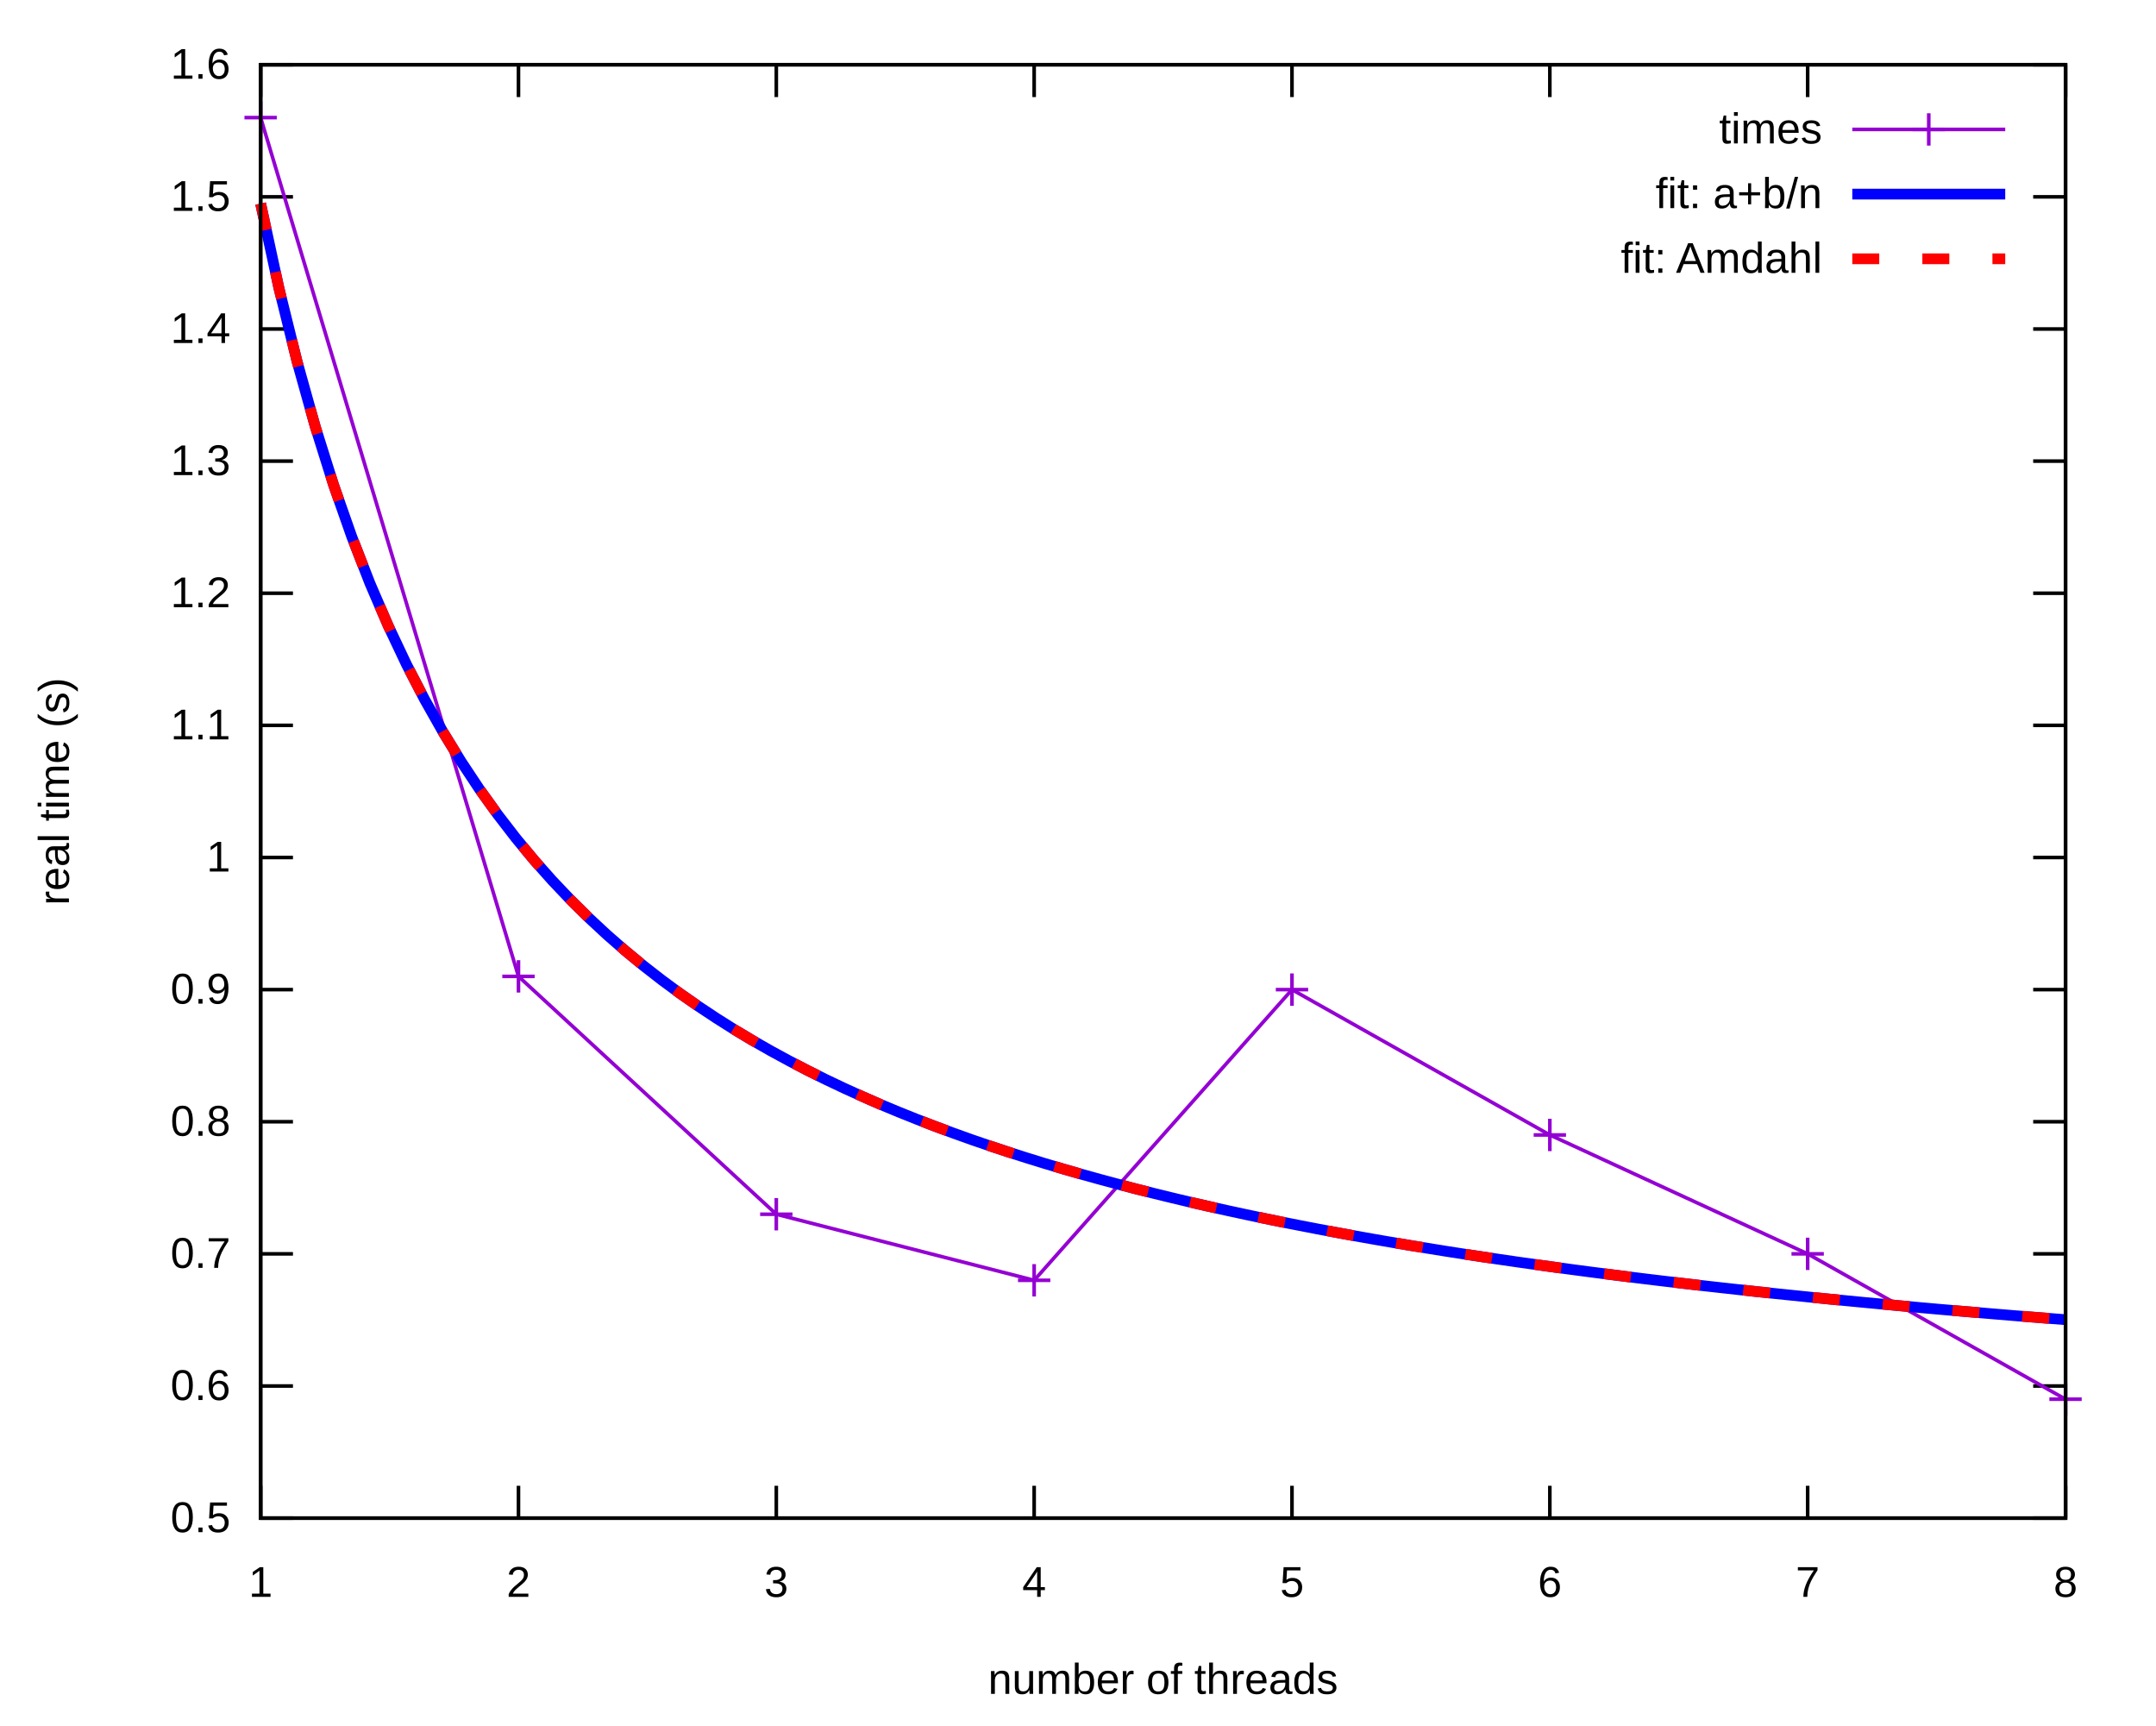
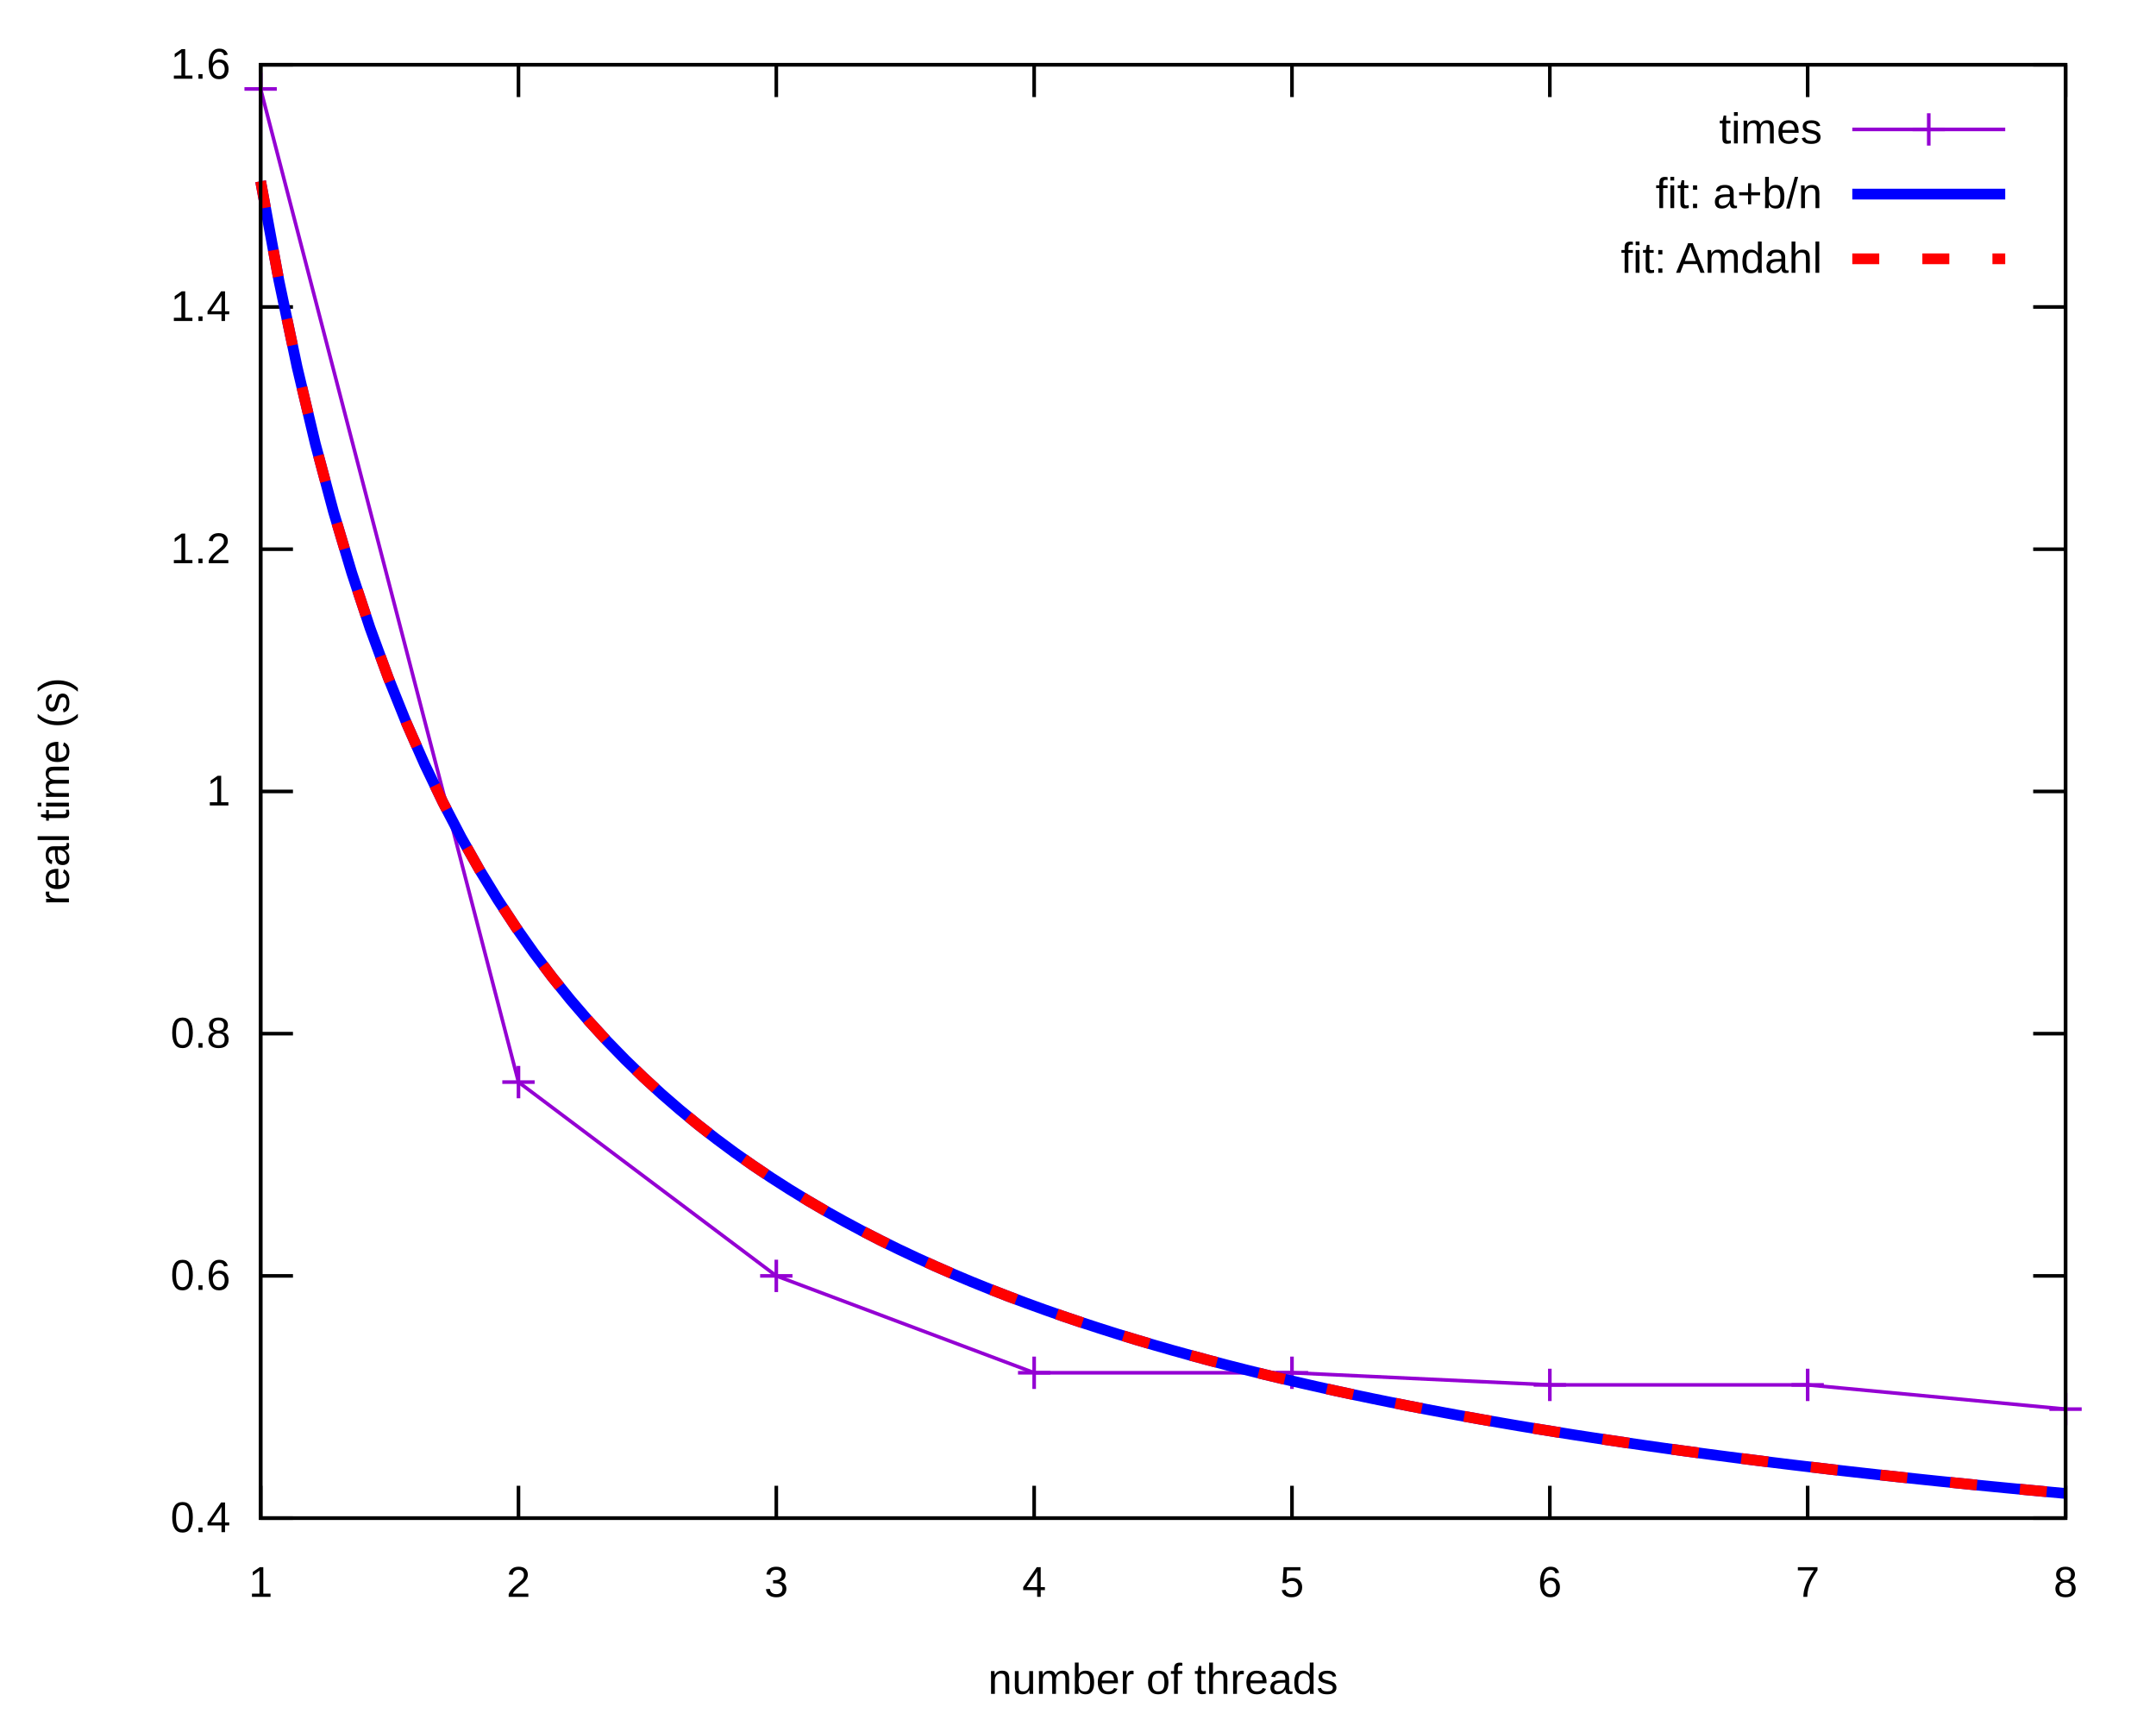
<svg xmlns="http://www.w3.org/2000/svg" xmlns:xlink="http://www.w3.org/1999/xlink" width="600" height="480" viewBox="0 0 600 480">
  <g id="gnuplot_canvas">
    <rect x="0" y="0" width="600" height="480" fill="none" />
    <defs>
      <circle id="gpDot" r="0.5" stroke-width="0.5" stroke="currentColor" />
      <path id="gpPt0" stroke-width="0.222" stroke="currentColor" d="M-1,0 h2 M0,-1 v2" />
      <path id="gpPt1" stroke-width="0.222" stroke="currentColor" d="M-1,-1 L1,1 M1,-1 L-1,1" />
      <path id="gpPt2" stroke-width="0.222" stroke="currentColor" d="M-1,0 L1,0 M0,-1 L0,1 M-1,-1 L1,1 M-1,1 L1,-1" />
      <rect id="gpPt3" stroke-width="0.222" stroke="currentColor" x="-1" y="-1" width="2" height="2" />
      <rect id="gpPt4" stroke-width="0.222" stroke="currentColor" fill="currentColor" x="-1" y="-1" width="2" height="2" />
      <circle id="gpPt5" stroke-width="0.222" stroke="currentColor" cx="0" cy="0" r="1" />
      <use xlink:href="#gpPt5" id="gpPt6" fill="currentColor" stroke="none" />
      <path id="gpPt7" stroke-width="0.222" stroke="currentColor" d="M0,-1.33 L-1.33,0.67 L1.33,0.67 z" />
      <use xlink:href="#gpPt7" id="gpPt8" fill="currentColor" stroke="none" />
      <use xlink:href="#gpPt7" id="gpPt9" stroke="currentColor" transform="rotate(180)" />
      <use xlink:href="#gpPt9" id="gpPt10" fill="currentColor" stroke="none" />
      <use xlink:href="#gpPt3" id="gpPt11" stroke="currentColor" transform="rotate(45)" />
      <use xlink:href="#gpPt11" id="gpPt12" fill="currentColor" stroke="none" />
      <path id="gpPt13" stroke-width="0.222" stroke="currentColor" d="M0,1.330 L1.265,0.411 L0.782,-1.067 L-0.782,-1.076 L-1.265,0.411 z" />
      <use xlink:href="#gpPt13" id="gpPt14" fill="currentColor" stroke="none" />
      <filter id="textbox" filterUnits="objectBoundingBox" x="0" y="0" height="1" width="1">
        <feFlood flood-color="white" flood-opacity="1" result="bgnd" />
        <feComposite in="SourceGraphic" in2="bgnd" operator="atop" />
      </filter>
      <filter id="greybox" filterUnits="objectBoundingBox" x="0" y="0" height="1" width="1">
        <feFlood flood-color="lightgrey" flood-opacity="1" result="grey" />
        <feComposite in="SourceGraphic" in2="grey" operator="atop" />
      </filter>
    </defs>
    <g fill="none" color="white" stroke="currentColor" stroke-width="1.00" stroke-linecap="butt" stroke-linejoin="miter">
</g>
    <g fill="none" color="black" stroke="currentColor" stroke-width="1.00" stroke-linecap="butt" stroke-linejoin="miter">
      <path stroke="black" d="M72.53,422.40 L81.53,422.40 M574.82,422.40 L565.82,422.40  " />
      <g transform="translate(64.14,426.30)" stroke="none" fill="black" font-family="Arial" font-size="12.00" text-anchor="end">
        <text>
-           <tspan font-family="Arial"> 0.5</tspan>
-         </text>
-       </g>
-     </g>
-     <g fill="none" color="black" stroke="currentColor" stroke-width="1.00" stroke-linecap="butt" stroke-linejoin="miter">
-       <path stroke="black" d="M72.53,385.64 L81.53,385.64 M574.82,385.64 L565.82,385.64  " />
-       <g transform="translate(64.14,389.54)" stroke="none" fill="black" font-family="Arial" font-size="12.00" text-anchor="end">
+           <tspan font-family="Arial"> 0.4</tspan>
+         </text>
+       </g>
+     </g>
+     <g fill="none" color="black" stroke="currentColor" stroke-width="1.00" stroke-linecap="butt" stroke-linejoin="miter">
+       <path stroke="black" d="M72.53,355.00 L81.53,355.00 M574.82,355.00 L565.82,355.00  " />
+       <g transform="translate(64.14,358.90)" stroke="none" fill="black" font-family="Arial" font-size="12.00" text-anchor="end">
        <text>
          <tspan font-family="Arial"> 0.6</tspan>
        </text>
      </g>
    </g>
    <g fill="none" color="black" stroke="currentColor" stroke-width="1.00" stroke-linecap="butt" stroke-linejoin="miter">
-       <path stroke="black" d="M72.53,348.87 L81.53,348.87 M574.82,348.87 L565.82,348.87  " />
-       <g transform="translate(64.14,352.77)" stroke="none" fill="black" font-family="Arial" font-size="12.00" text-anchor="end">
-         <text>
-           <tspan font-family="Arial"> 0.7</tspan>
-         </text>
-       </g>
-     </g>
-     <g fill="none" color="black" stroke="currentColor" stroke-width="1.00" stroke-linecap="butt" stroke-linejoin="miter">
-       <path stroke="black" d="M72.53,312.11 L81.53,312.11 M574.82,312.11 L565.82,312.11  " />
-       <g transform="translate(64.14,316.01)" stroke="none" fill="black" font-family="Arial" font-size="12.00" text-anchor="end">
+       <path stroke="black" d="M72.53,287.60 L81.53,287.60 M574.82,287.60 L565.82,287.60  " />
+       <g transform="translate(64.14,291.50)" stroke="none" fill="black" font-family="Arial" font-size="12.00" text-anchor="end">
        <text>
          <tspan font-family="Arial"> 0.8</tspan>
        </text>
      </g>
    </g>
    <g fill="none" color="black" stroke="currentColor" stroke-width="1.00" stroke-linecap="butt" stroke-linejoin="miter">
-       <path stroke="black" d="M72.53,275.35 L81.53,275.35 M574.82,275.35 L565.82,275.35  " />
-       <g transform="translate(64.14,279.25)" stroke="none" fill="black" font-family="Arial" font-size="12.00" text-anchor="end">
-         <text>
-           <tspan font-family="Arial"> 0.9</tspan>
-         </text>
-       </g>
-     </g>
-     <g fill="none" color="black" stroke="currentColor" stroke-width="1.00" stroke-linecap="butt" stroke-linejoin="miter">
-       <path stroke="black" d="M72.53,238.59 L81.53,238.59 M574.82,238.59 L565.82,238.59  " />
-       <g transform="translate(64.14,242.49)" stroke="none" fill="black" font-family="Arial" font-size="12.00" text-anchor="end">
+       <path stroke="black" d="M72.53,220.21 L81.53,220.21 M574.82,220.21 L565.82,220.21  " />
+       <g transform="translate(64.14,224.11)" stroke="none" fill="black" font-family="Arial" font-size="12.00" text-anchor="end">
        <text>
          <tspan font-family="Arial"> 1</tspan>
        </text>
      </g>
    </g>
    <g fill="none" color="black" stroke="currentColor" stroke-width="1.00" stroke-linecap="butt" stroke-linejoin="miter">
-       <path stroke="black" d="M72.53,201.82 L81.53,201.82 M574.82,201.82 L565.82,201.82  " />
-       <g transform="translate(64.14,205.72)" stroke="none" fill="black" font-family="Arial" font-size="12.00" text-anchor="end">
-         <text>
-           <tspan font-family="Arial"> 1.1</tspan>
-         </text>
-       </g>
-     </g>
-     <g fill="none" color="black" stroke="currentColor" stroke-width="1.00" stroke-linecap="butt" stroke-linejoin="miter">
-       <path stroke="black" d="M72.53,165.06 L81.53,165.06 M574.82,165.06 L565.82,165.06  " />
-       <g transform="translate(64.14,168.96)" stroke="none" fill="black" font-family="Arial" font-size="12.00" text-anchor="end">
+       <path stroke="black" d="M72.53,152.81 L81.53,152.81 M574.82,152.81 L565.82,152.81  " />
+       <g transform="translate(64.14,156.71)" stroke="none" fill="black" font-family="Arial" font-size="12.00" text-anchor="end">
        <text>
          <tspan font-family="Arial"> 1.2</tspan>
        </text>
      </g>
    </g>
    <g fill="none" color="black" stroke="currentColor" stroke-width="1.00" stroke-linecap="butt" stroke-linejoin="miter">
-       <path stroke="black" d="M72.53,128.30 L81.53,128.30 M574.82,128.30 L565.82,128.30  " />
-       <g transform="translate(64.14,132.20)" stroke="none" fill="black" font-family="Arial" font-size="12.00" text-anchor="end">
-         <text>
-           <tspan font-family="Arial"> 1.3</tspan>
-         </text>
-       </g>
-     </g>
-     <g fill="none" color="black" stroke="currentColor" stroke-width="1.00" stroke-linecap="butt" stroke-linejoin="miter">
-       <path stroke="black" d="M72.53,91.54 L81.53,91.54 M574.82,91.54 L565.82,91.54  " />
-       <g transform="translate(64.14,95.44)" stroke="none" fill="black" font-family="Arial" font-size="12.00" text-anchor="end">
+       <path stroke="black" d="M72.53,85.41 L81.53,85.41 M574.82,85.41 L565.82,85.41  " />
+       <g transform="translate(64.14,89.31)" stroke="none" fill="black" font-family="Arial" font-size="12.00" text-anchor="end">
        <text>
          <tspan font-family="Arial"> 1.4</tspan>
-         </text>
-       </g>
-     </g>
-     <g fill="none" color="black" stroke="currentColor" stroke-width="1.00" stroke-linecap="butt" stroke-linejoin="miter">
-       <path stroke="black" d="M72.53,54.77 L81.53,54.77 M574.82,54.77 L565.82,54.77  " />
-       <g transform="translate(64.14,58.67)" stroke="none" fill="black" font-family="Arial" font-size="12.00" text-anchor="end">
-         <text>
-           <tspan font-family="Arial"> 1.5</tspan>
        </text>
      </g>
    </g>
    <g fill="none" color="black" stroke="currentColor" stroke-width="1.00" stroke-linecap="butt" stroke-linejoin="miter">
      <path stroke="black" d="M72.53,18.01 L81.53,18.01 M574.82,18.01 L565.82,18.01  " />
      <g transform="translate(64.14,21.91)" stroke="none" fill="black" font-family="Arial" font-size="12.00" text-anchor="end">
        <text>
          <tspan font-family="Arial"> 1.6</tspan>
        </text>
      </g>
    </g>
    <g fill="none" color="black" stroke="currentColor" stroke-width="1.00" stroke-linecap="butt" stroke-linejoin="miter">
      <path stroke="black" d="M72.53,422.40 L72.53,413.40 M72.53,18.01 L72.53,27.01  " />
      <g transform="translate(72.53,444.30)" stroke="none" fill="black" font-family="Arial" font-size="12.00" text-anchor="middle">
        <text>
          <tspan font-family="Arial"> 1</tspan>
        </text>
      </g>
    </g>
    <g fill="none" color="black" stroke="currentColor" stroke-width="1.00" stroke-linecap="butt" stroke-linejoin="miter">
      <path stroke="black" d="M144.29,422.40 L144.29,413.40 M144.29,18.01 L144.29,27.01  " />
      <g transform="translate(144.29,444.30)" stroke="none" fill="black" font-family="Arial" font-size="12.00" text-anchor="middle">
        <text>
          <tspan font-family="Arial"> 2</tspan>
        </text>
      </g>
    </g>
    <g fill="none" color="black" stroke="currentColor" stroke-width="1.00" stroke-linecap="butt" stroke-linejoin="miter">
      <path stroke="black" d="M216.04,422.40 L216.04,413.40 M216.04,18.01 L216.04,27.01  " />
      <g transform="translate(216.04,444.30)" stroke="none" fill="black" font-family="Arial" font-size="12.00" text-anchor="middle">
        <text>
          <tspan font-family="Arial"> 3</tspan>
        </text>
      </g>
    </g>
    <g fill="none" color="black" stroke="currentColor" stroke-width="1.00" stroke-linecap="butt" stroke-linejoin="miter">
      <path stroke="black" d="M287.80,422.40 L287.80,413.40 M287.80,18.01 L287.80,27.01  " />
      <g transform="translate(287.80,444.30)" stroke="none" fill="black" font-family="Arial" font-size="12.00" text-anchor="middle">
        <text>
          <tspan font-family="Arial"> 4</tspan>
        </text>
      </g>
    </g>
    <g fill="none" color="black" stroke="currentColor" stroke-width="1.00" stroke-linecap="butt" stroke-linejoin="miter">
      <path stroke="black" d="M359.55,422.40 L359.55,413.40 M359.55,18.01 L359.55,27.01  " />
      <g transform="translate(359.55,444.30)" stroke="none" fill="black" font-family="Arial" font-size="12.00" text-anchor="middle">
        <text>
          <tspan font-family="Arial"> 5</tspan>
        </text>
      </g>
    </g>
    <g fill="none" color="black" stroke="currentColor" stroke-width="1.00" stroke-linecap="butt" stroke-linejoin="miter">
      <path stroke="black" d="M431.31,422.40 L431.31,413.40 M431.31,18.01 L431.31,27.01  " />
      <g transform="translate(431.31,444.30)" stroke="none" fill="black" font-family="Arial" font-size="12.00" text-anchor="middle">
        <text>
          <tspan font-family="Arial"> 6</tspan>
        </text>
      </g>
    </g>
    <g fill="none" color="black" stroke="currentColor" stroke-width="1.00" stroke-linecap="butt" stroke-linejoin="miter">
      <path stroke="black" d="M503.06,422.40 L503.06,413.40 M503.06,18.01 L503.06,27.01  " />
      <g transform="translate(503.06,444.30)" stroke="none" fill="black" font-family="Arial" font-size="12.00" text-anchor="middle">
        <text>
          <tspan font-family="Arial"> 7</tspan>
        </text>
      </g>
    </g>
    <g fill="none" color="black" stroke="currentColor" stroke-width="1.00" stroke-linecap="butt" stroke-linejoin="miter">
      <path stroke="black" d="M574.82,422.40 L574.82,413.40 M574.82,18.01 L574.82,27.01  " />
      <g transform="translate(574.82,444.30)" stroke="none" fill="black" font-family="Arial" font-size="12.00" text-anchor="middle">
        <text>
          <tspan font-family="Arial"> 8</tspan>
        </text>
      </g>
    </g>
    <g fill="none" color="black" stroke="currentColor" stroke-width="1.00" stroke-linecap="butt" stroke-linejoin="miter">
</g>
    <g fill="none" color="black" stroke="currentColor" stroke-width="1.00" stroke-linecap="butt" stroke-linejoin="miter">
      <path stroke="black" d="M72.53,18.01 L72.53,422.40 L574.82,422.40 L574.82,18.01 L72.53,18.01 Z  " />
    </g>
    <g fill="none" color="black" stroke="currentColor" stroke-width="1.00" stroke-linecap="butt" stroke-linejoin="miter">
</g>
    <g id="gnuplot_plot_1">
      <g fill="none" color="black" stroke="currentColor" stroke-width="1.00" stroke-linecap="butt" stroke-linejoin="miter">
        <g transform="translate(507.09,39.91)" stroke="none" fill="black" font-family="Arial" font-size="12.00" text-anchor="end">
          <text>
            <tspan font-family="Arial">times</tspan>
          </text>
        </g>
      </g>
      <g fill="none" color="black" stroke="currentColor" stroke-width="1.00" stroke-linecap="butt" stroke-linejoin="miter">
-         <path stroke="rgb(148,   0, 211)" d="M515.48,36.01 L558.04,36.01 M72.53,32.72 L144.29,271.67 L216.04,337.85 L287.80,356.23 L359.55,275.35 L431.31,315.79   L503.06,348.87 L574.82,389.31  " />
-         <use xlink:href="#gpPt0" transform="translate(72.53,32.72) scale(4.50)" color="rgb(148,   0, 211)" />
-         <use xlink:href="#gpPt0" transform="translate(144.29,271.67) scale(4.50)" color="rgb(148,   0, 211)" />
-         <use xlink:href="#gpPt0" transform="translate(216.04,337.85) scale(4.50)" color="rgb(148,   0, 211)" />
-         <use xlink:href="#gpPt0" transform="translate(287.80,356.23) scale(4.50)" color="rgb(148,   0, 211)" />
-         <use xlink:href="#gpPt0" transform="translate(359.55,275.35) scale(4.50)" color="rgb(148,   0, 211)" />
-         <use xlink:href="#gpPt0" transform="translate(431.31,315.79) scale(4.50)" color="rgb(148,   0, 211)" />
-         <use xlink:href="#gpPt0" transform="translate(503.06,348.87) scale(4.50)" color="rgb(148,   0, 211)" />
-         <use xlink:href="#gpPt0" transform="translate(574.82,389.31) scale(4.50)" color="rgb(148,   0, 211)" />
+         <path stroke="rgb(148,   0, 211)" d="M515.48,36.01 L558.04,36.01 M72.53,24.75 L144.29,301.08 L216.04,355.00 L287.80,381.96 L359.55,381.96 L431.31,385.33   L503.06,385.33 L574.82,392.07  " />
+         <use xlink:href="#gpPt0" transform="translate(72.53,24.75) scale(4.50)" color="rgb(148,   0, 211)" />
+         <use xlink:href="#gpPt0" transform="translate(144.29,301.08) scale(4.50)" color="rgb(148,   0, 211)" />
+         <use xlink:href="#gpPt0" transform="translate(216.04,355.00) scale(4.50)" color="rgb(148,   0, 211)" />
+         <use xlink:href="#gpPt0" transform="translate(287.80,381.96) scale(4.50)" color="rgb(148,   0, 211)" />
+         <use xlink:href="#gpPt0" transform="translate(359.55,381.96) scale(4.50)" color="rgb(148,   0, 211)" />
+         <use xlink:href="#gpPt0" transform="translate(431.31,385.33) scale(4.50)" color="rgb(148,   0, 211)" />
+         <use xlink:href="#gpPt0" transform="translate(503.06,385.33) scale(4.50)" color="rgb(148,   0, 211)" />
+         <use xlink:href="#gpPt0" transform="translate(574.82,392.07) scale(4.50)" color="rgb(148,   0, 211)" />
        <use xlink:href="#gpPt0" transform="translate(536.76,36.01) scale(4.50)" color="rgb(148,   0, 211)" />
      </g>
    </g>
    <g id="gnuplot_plot_2">
      <g fill="none" color="white" stroke="rgb(148,   0, 211)" stroke-width="3.00" stroke-linecap="butt" stroke-linejoin="miter">
</g>
      <g fill="none" color="black" stroke="currentColor" stroke-width="3.00" stroke-linecap="butt" stroke-linejoin="miter">
        <g transform="translate(507.09,57.91)" stroke="none" fill="black" font-family="Arial" font-size="12.00" text-anchor="end">
          <text>
            <tspan font-family="Arial">fit: a+b/n</tspan>
          </text>
        </g>
      </g>
      <g fill="none" color="black" stroke="currentColor" stroke-width="3.00" stroke-linecap="butt" stroke-linejoin="miter">
-         <path stroke="rgb(  0,   0, 255)" d="M515.48,54.01 L558.04,54.01 M72.53,56.64 L77.60,80.07 L82.68,100.61 L87.75,118.75 L92.82,134.88 L97.90,149.34   L102.97,162.35 L108.05,174.14 L113.12,184.86 L118.19,194.66 L123.27,203.64 L128.34,211.91 L133.41,219.55 L138.49,226.62   L143.56,233.19 L148.63,239.31 L153.71,245.03 L158.78,250.37 L163.86,255.39 L168.93,260.10 L174.00,264.53 L179.08,268.72   L184.15,272.67 L189.22,276.41 L194.30,279.95 L199.37,283.31 L204.44,286.51 L209.52,289.55 L214.59,292.44 L219.67,295.20   L224.74,297.84 L229.81,300.36 L234.89,302.77 L239.96,305.07 L245.03,307.29 L250.11,309.41 L255.18,311.44 L260.25,313.40   L265.33,315.28 L270.40,317.10 L275.48,318.84 L280.55,320.52 L285.62,322.14 L290.70,323.71 L295.77,325.22 L300.84,326.68   L305.92,328.09 L310.99,329.45 L316.06,330.78 L321.14,332.05 L326.21,333.29 L331.29,334.50 L336.36,335.66 L341.43,336.79   L346.51,337.89 L351.58,338.95 L356.65,339.99 L361.73,340.99 L366.80,341.97 L371.87,342.92 L376.95,343.85 L382.02,344.75   L387.10,345.63 L392.17,346.48 L397.24,347.31 L402.32,348.13 L407.39,348.92 L412.46,349.69 L417.54,350.44 L422.61,351.18   L427.68,351.89 L432.76,352.60 L437.83,353.28 L442.91,353.95 L447.98,354.60 L453.05,355.24 L458.13,355.87 L463.20,356.48   L468.27,357.07 L473.35,357.66 L478.42,358.23 L483.49,358.79 L488.57,359.34 L493.64,359.88 L498.72,360.40 L503.79,360.92   L508.86,361.43 L513.94,361.92 L519.01,362.41 L524.08,362.88 L529.16,363.35 L534.23,363.81 L539.30,364.26 L544.38,364.70   L549.45,365.13 L554.53,365.56 L559.60,365.98 L564.67,366.39 L569.75,366.79 L574.82,367.18  " />
+         <path stroke="rgb(  0,   0, 255)" d="M515.48,54.01 L558.04,54.01 M72.53,50.43 L77.60,77.98 L82.68,102.12 L87.75,123.45 L92.82,142.42 L97.90,159.42   L102.97,174.72 L108.05,188.58 L113.12,201.18 L118.19,212.70 L123.27,223.26 L128.34,232.98 L133.41,241.96 L138.49,250.28   L143.56,258.00 L148.63,265.20 L153.71,271.92 L158.78,278.20 L163.86,284.10 L168.93,289.64 L174.00,294.85 L179.08,299.77   L184.15,304.42 L189.22,308.81 L194.30,312.98 L199.37,316.93 L204.44,320.69 L209.52,324.26 L214.59,327.66 L219.67,330.91   L224.74,334.01 L229.81,336.97 L234.89,339.80 L239.96,342.52 L245.03,345.12 L250.11,347.61 L255.18,350.00 L260.25,352.31   L265.33,354.52 L270.40,356.65 L275.48,358.70 L280.55,360.68 L285.62,362.58 L290.70,364.42 L295.77,366.20 L300.84,367.91   L305.92,369.57 L310.99,371.18 L316.06,372.73 L321.14,374.23 L326.21,375.69 L331.29,377.10 L336.36,378.47 L341.43,379.80   L346.51,381.09 L351.58,382.35 L356.65,383.56 L361.73,384.74 L366.80,385.89 L371.87,387.01 L376.95,388.10 L382.02,389.16   L387.10,390.19 L392.17,391.20 L397.24,392.18 L402.32,393.13 L407.39,394.06 L412.46,394.97 L417.54,395.85 L422.61,396.72   L427.68,397.56 L432.76,398.38 L437.83,399.19 L442.91,399.97 L447.98,400.74 L453.05,401.49 L458.13,402.23 L463.20,402.95   L468.27,403.65 L473.35,404.34 L478.42,405.01 L483.49,405.67 L488.57,406.31 L493.64,406.95 L498.72,407.57 L503.79,408.17   L508.86,408.77 L513.94,409.35 L519.01,409.92 L524.08,410.48 L529.16,411.03 L534.23,411.57 L539.30,412.10 L544.38,412.62   L549.45,413.13 L554.53,413.63 L559.60,414.12 L564.67,414.60 L569.75,415.07 L574.82,415.54  " />
      </g>
    </g>
    <g id="gnuplot_plot_3">
      <g fill="none" color="black" stroke="currentColor" stroke-width="3.00" stroke-linecap="butt" stroke-linejoin="miter">
        <g transform="translate(507.09,75.91)" stroke="none" fill="black" font-family="Arial" font-size="12.00" text-anchor="end">
          <text>
            <tspan font-family="Arial">fit: Amdahl</tspan>
          </text>
        </g>
      </g>
      <g fill="none" color="black" stroke="currentColor" stroke-width="3.00" stroke-linecap="butt" stroke-linejoin="miter">
-         <path stroke="rgb(255,   0,   0)" stroke-dasharray="7.5,12.0" d="M515.48,72.01 L558.04,72.01 M72.53,56.64 L77.60,80.07 L82.68,100.61 L87.75,118.75 L92.82,134.88 L97.90,149.34   L102.97,162.35 L108.05,174.14 L113.12,184.86 L118.19,194.66 L123.27,203.64 L128.34,211.91 L133.41,219.55 L138.49,226.62   L143.56,233.19 L148.63,239.31 L153.71,245.03 L158.78,250.37 L163.86,255.39 L168.93,260.10 L174.00,264.53 L179.08,268.72   L184.15,272.67 L189.22,276.41 L194.30,279.95 L199.37,283.31 L204.44,286.51 L209.52,289.55 L214.59,292.44 L219.67,295.20   L224.74,297.84 L229.81,300.36 L234.89,302.77 L239.96,305.07 L245.03,307.29 L250.11,309.41 L255.18,311.44 L260.25,313.40   L265.33,315.28 L270.40,317.10 L275.48,318.84 L280.55,320.52 L285.62,322.14 L290.70,323.71 L295.77,325.22 L300.84,326.68   L305.92,328.09 L310.99,329.45 L316.06,330.78 L321.14,332.05 L326.21,333.29 L331.29,334.50 L336.36,335.66 L341.43,336.79   L346.51,337.89 L351.58,338.95 L356.65,339.99 L361.73,340.99 L366.80,341.97 L371.87,342.92 L376.95,343.85 L382.02,344.75   L387.10,345.63 L392.17,346.48 L397.24,347.31 L402.32,348.13 L407.39,348.92 L412.46,349.69 L417.54,350.44 L422.61,351.18   L427.68,351.89 L432.76,352.60 L437.83,353.28 L442.91,353.95 L447.98,354.60 L453.05,355.24 L458.13,355.87 L463.20,356.48   L468.27,357.07 L473.35,357.66 L478.42,358.23 L483.49,358.79 L488.57,359.34 L493.64,359.88 L498.72,360.40 L503.79,360.92   L508.86,361.43 L513.94,361.92 L519.01,362.41 L524.08,362.88 L529.16,363.35 L534.23,363.81 L539.30,364.26 L544.38,364.70   L549.45,365.13 L554.53,365.56 L559.60,365.98 L564.67,366.39 L569.75,366.79 L574.82,367.18  " />
+         <path stroke="rgb(255,   0,   0)" stroke-dasharray="7.5,12.0" d="M515.48,72.01 L558.04,72.01 M72.53,50.43 L77.60,77.98 L82.68,102.12 L87.75,123.45 L92.82,142.42 L97.90,159.42   L102.97,174.72 L108.05,188.58 L113.12,201.18 L118.19,212.70 L123.27,223.26 L128.34,232.98 L133.41,241.96 L138.49,250.28   L143.56,258.00 L148.63,265.20 L153.71,271.92 L158.78,278.20 L163.86,284.10 L168.93,289.64 L174.00,294.85 L179.08,299.77   L184.15,304.42 L189.22,308.81 L194.30,312.98 L199.37,316.93 L204.44,320.69 L209.52,324.26 L214.59,327.66 L219.67,330.91   L224.74,334.01 L229.81,336.97 L234.89,339.80 L239.96,342.52 L245.03,345.12 L250.11,347.61 L255.18,350.00 L260.25,352.31   L265.33,354.52 L270.40,356.65 L275.48,358.70 L280.55,360.68 L285.62,362.58 L290.70,364.42 L295.77,366.20 L300.84,367.91   L305.92,369.57 L310.99,371.18 L316.06,372.73 L321.14,374.23 L326.21,375.69 L331.29,377.10 L336.36,378.47 L341.43,379.80   L346.51,381.09 L351.58,382.35 L356.65,383.56 L361.73,384.74 L366.80,385.89 L371.87,387.01 L376.95,388.10 L382.02,389.16   L387.10,390.19 L392.17,391.20 L397.24,392.18 L402.32,393.13 L407.39,394.06 L412.46,394.97 L417.54,395.85 L422.61,396.72   L427.68,397.56 L432.76,398.38 L437.83,399.19 L442.91,399.97 L447.98,400.74 L453.05,401.49 L458.13,402.23 L463.20,402.95   L468.27,403.65 L473.35,404.34 L478.42,405.01 L483.49,405.67 L488.57,406.31 L493.64,406.95 L498.72,407.57 L503.79,408.17   L508.86,408.77 L513.94,409.35 L519.01,409.92 L524.08,410.48 L529.16,411.03 L534.23,411.57 L539.30,412.10 L544.38,412.62   L549.45,413.13 L554.53,413.63 L559.60,414.12 L564.67,414.60 L569.75,415.07 L574.82,415.54  " />
      </g>
    </g>
    <g fill="none" color="white" stroke="rgb(255,   0,   0)" stroke-width="2.00" stroke-linecap="butt" stroke-linejoin="miter">
</g>
    <g fill="none" color="black" stroke="currentColor" stroke-width="2.00" stroke-linecap="butt" stroke-linejoin="miter">
</g>
    <g fill="none" color="black" stroke="black" stroke-width="1.00" stroke-linecap="butt" stroke-linejoin="miter">
</g>
    <g fill="none" color="black" stroke="currentColor" stroke-width="1.00" stroke-linecap="butt" stroke-linejoin="miter">
      <path stroke="black" d="M72.53,18.01 L72.53,422.40 L574.82,422.40 L574.82,18.01 L72.53,18.01 Z  " />
      <g transform="translate(19.18,220.21) rotate(270.00)" stroke="none" fill="black" font-family="Arial" font-size="12.00" text-anchor="middle">
        <text>
          <tspan font-family="Arial">real time (s)</tspan>
        </text>
      </g>
    </g>
    <g fill="none" color="black" stroke="currentColor" stroke-width="1.00" stroke-linecap="butt" stroke-linejoin="miter">
      <g transform="translate(323.67,471.30)" stroke="none" fill="black" font-family="Arial" font-size="12.00" text-anchor="middle">
        <text>
          <tspan font-family="Arial">number of threads</tspan>
        </text>
      </g>
    </g>
    <g fill="none" color="black" stroke="currentColor" stroke-width="1.00" stroke-linecap="butt" stroke-linejoin="miter">
</g>
    <g fill="none" color="black" stroke="currentColor" stroke-width="1.00" stroke-linecap="butt" stroke-linejoin="miter">
</g>
  </g>
</svg>
